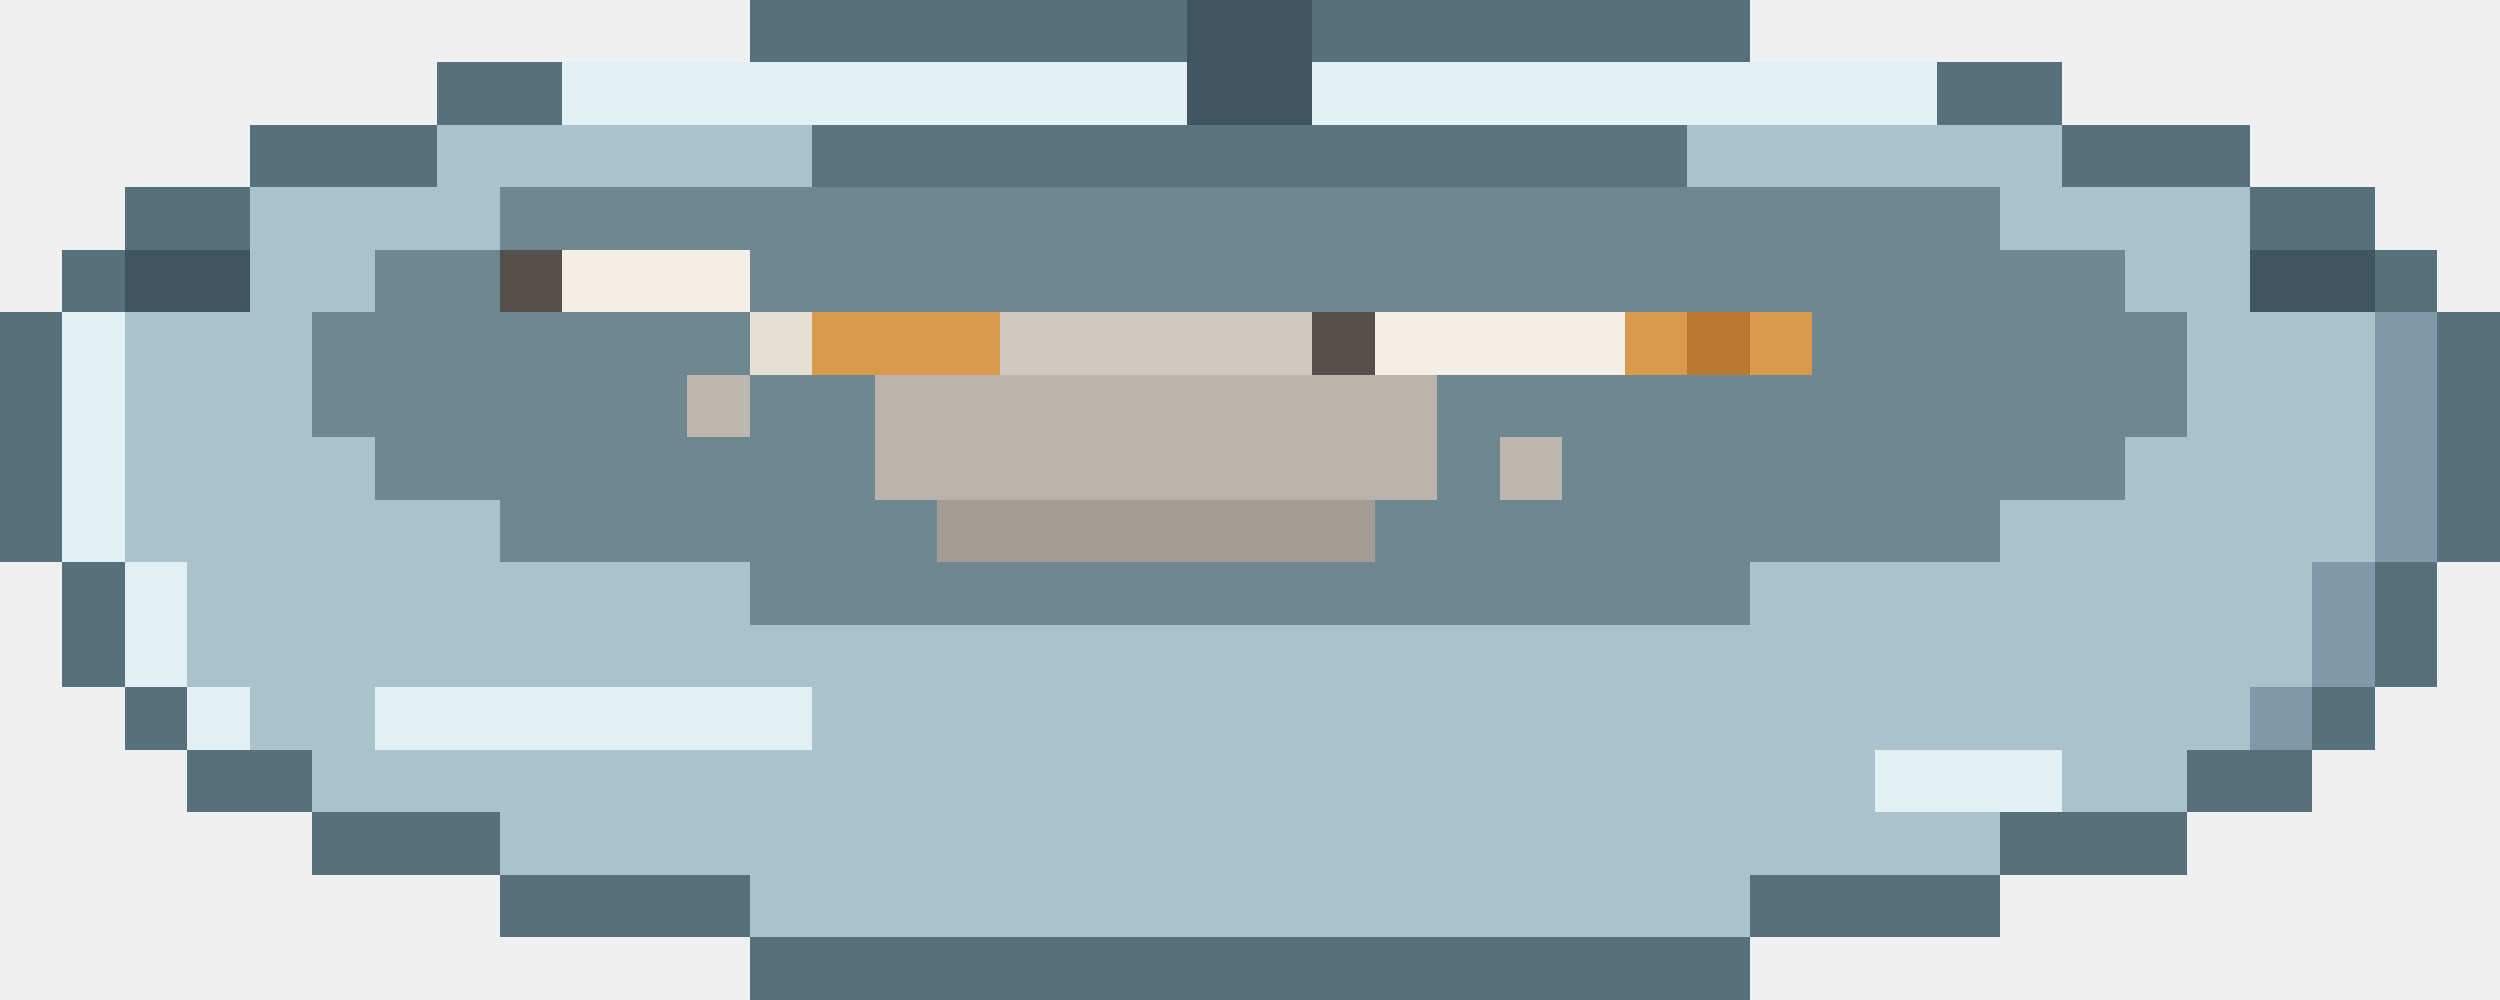
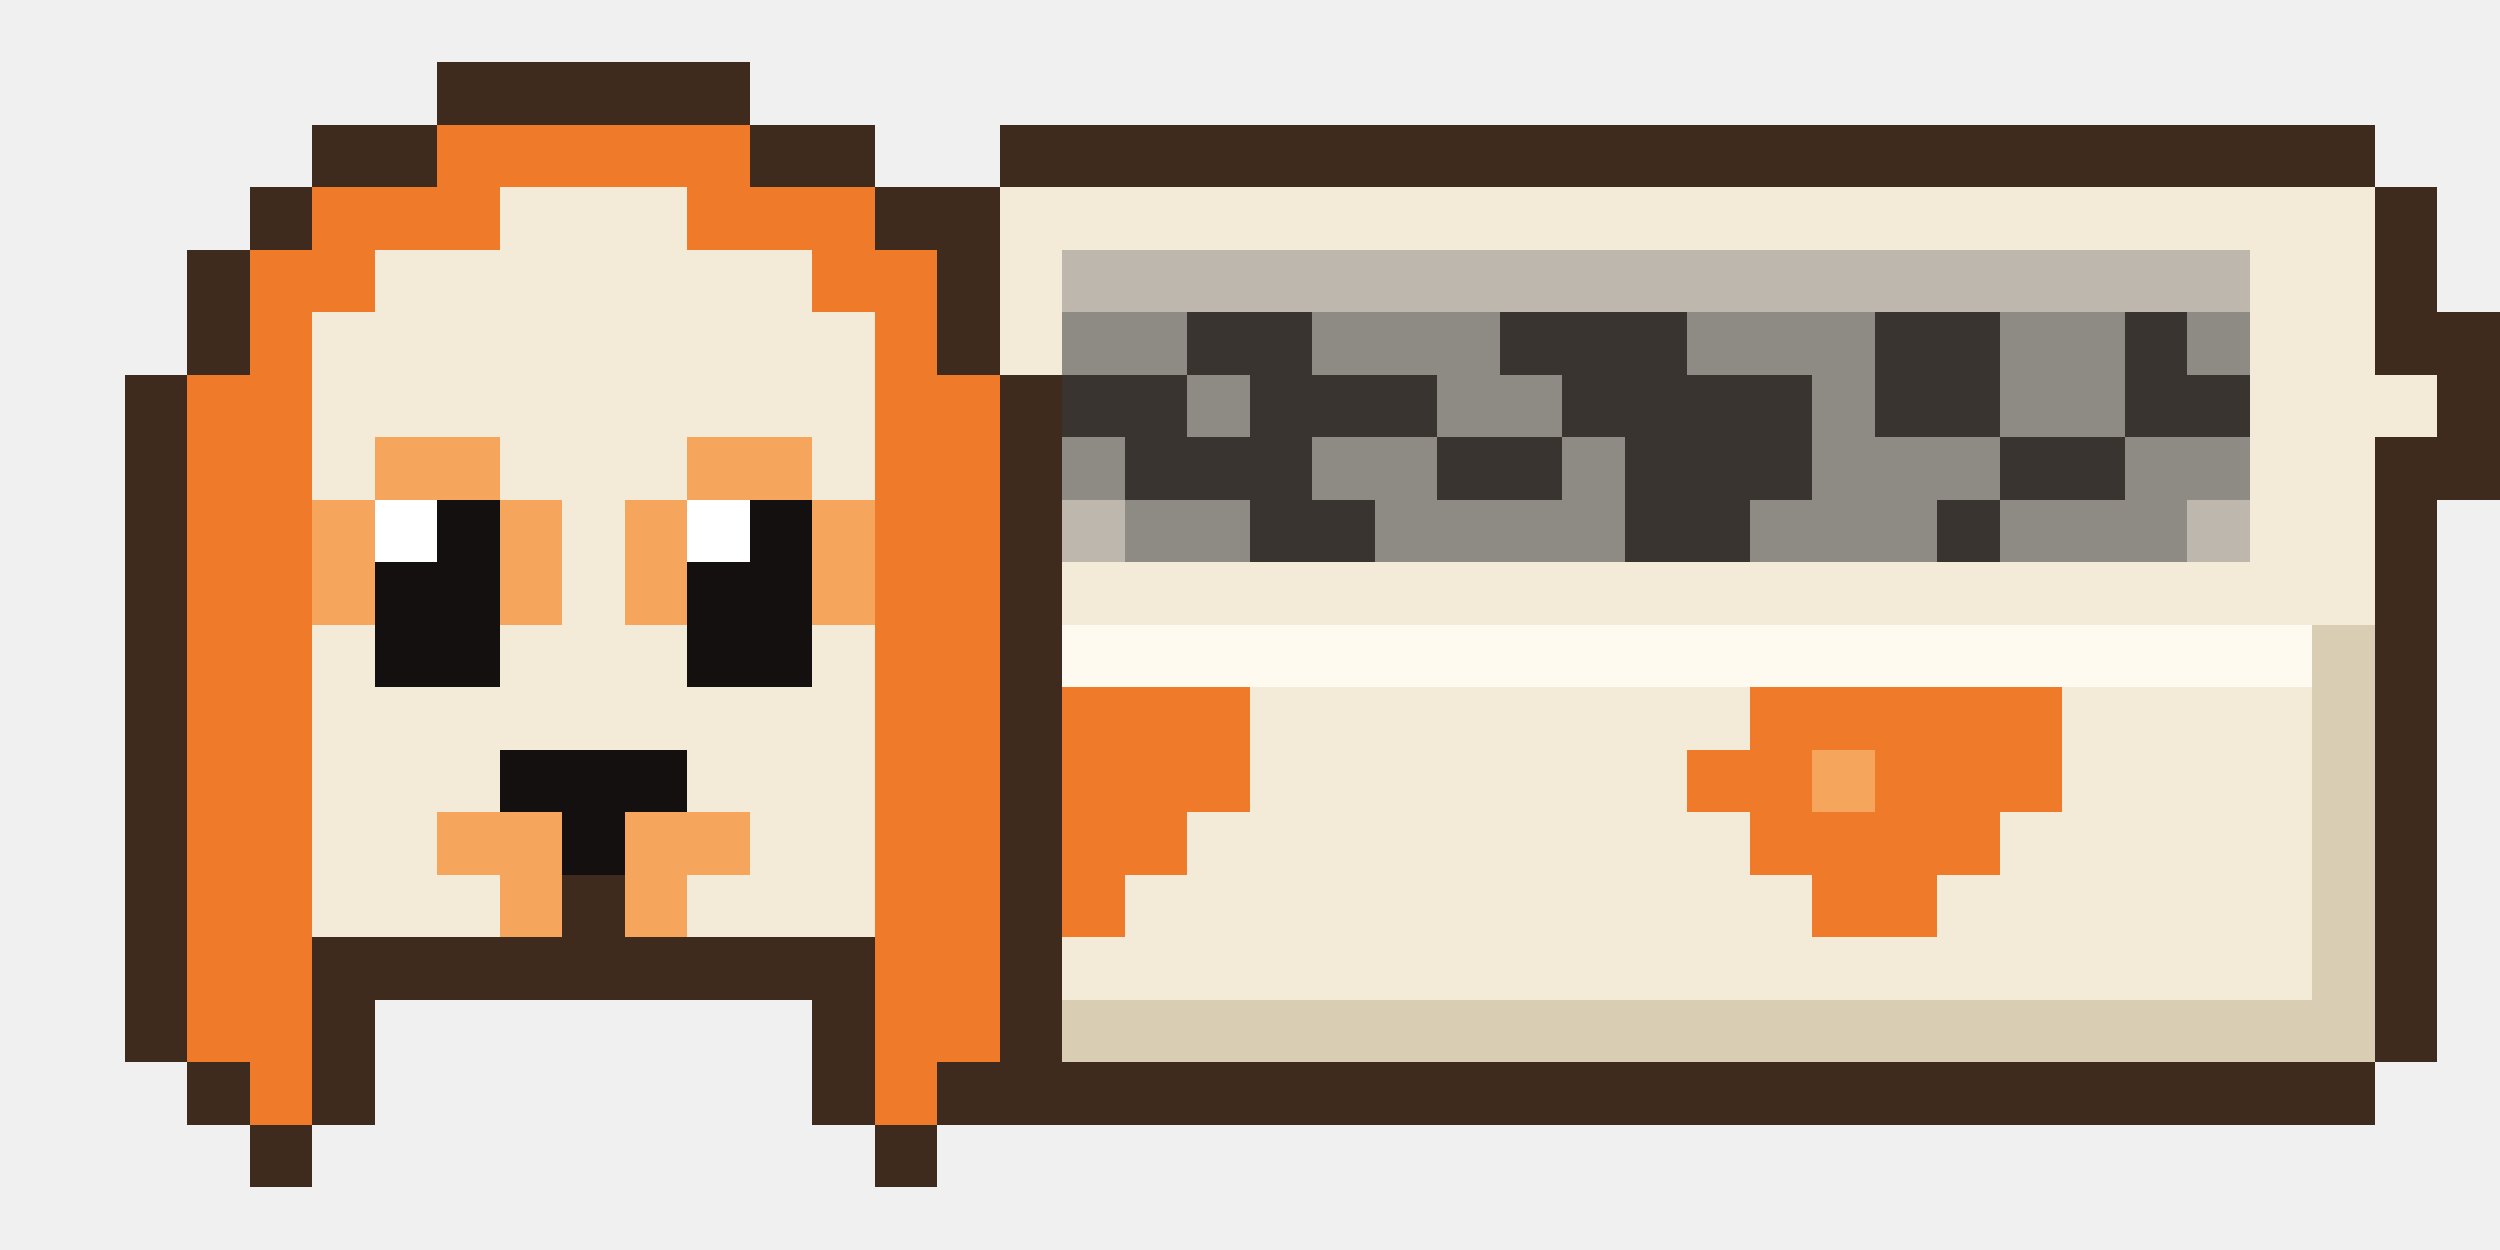
- <svg xmlns="http://www.w3.org/2000/svg" width="40" height="16" viewBox="0 0 40 16" shape-rendering="crispEdges">
-   <rect x="12" y="0" width="16" height="1" fill="#56707c" />
-   <rect x="7" y="1" width="5" height="1" fill="#56707c" />
-   <rect x="12" y="1" width="16" height="1" fill="#a9c2cc" />
-   <rect x="28" y="1" width="5" height="1" fill="#56707c" />
-   <rect x="4" y="2" width="3" height="1" fill="#56707c" />
-   <rect x="7" y="2" width="26" height="1" fill="#a9c2cc" />
-   <rect x="33" y="2" width="3" height="1" fill="#56707c" />
-   <rect x="2" y="3" width="2" height="1" fill="#56707c" />
-   <rect x="4" y="3" width="32" height="1" fill="#a9c2cc" />
-   <rect x="36" y="3" width="2" height="1" fill="#56707c" />
-   <rect x="1" y="4" width="1" height="1" fill="#56707c" />
-   <rect x="2" y="4" width="1" height="1" fill="#e2f0f4" />
-   <rect x="3" y="4" width="34" height="1" fill="#a9c2cc" />
-   <rect x="37" y="4" width="1" height="1" fill="#7f9aa6" />
-   <rect x="38" y="4" width="1" height="1" fill="#56707c" />
-   <rect x="0" y="5" width="1" height="1" fill="#56707c" />
-   <rect x="1" y="5" width="1" height="1" fill="#e2f0f4" />
-   <rect x="2" y="5" width="36" height="1" fill="#a9c2cc" />
-   <rect x="38" y="5" width="1" height="1" fill="#7f9aa6" />
-   <rect x="39" y="5" width="1" height="1" fill="#56707c" />
-   <rect x="0" y="6" width="1" height="1" fill="#56707c" />
-   <rect x="1" y="6" width="1" height="1" fill="#e2f0f4" />
-   <rect x="2" y="6" width="36" height="1" fill="#a9c2cc" />
-   <rect x="38" y="6" width="1" height="1" fill="#7f9aa6" />
-   <rect x="39" y="6" width="1" height="1" fill="#56707c" />
-   <rect x="0" y="7" width="1" height="1" fill="#56707c" />
-   <rect x="1" y="7" width="1" height="1" fill="#e2f0f4" />
-   <rect x="2" y="7" width="36" height="1" fill="#a9c2cc" />
-   <rect x="38" y="7" width="1" height="1" fill="#7f9aa6" />
-   <rect x="39" y="7" width="1" height="1" fill="#56707c" />
-   <rect x="0" y="8" width="1" height="1" fill="#56707c" />
-   <rect x="1" y="8" width="1" height="1" fill="#e2f0f4" />
-   <rect x="2" y="8" width="36" height="1" fill="#a9c2cc" />
-   <rect x="38" y="8" width="1" height="1" fill="#7f9aa6" />
-   <rect x="39" y="8" width="1" height="1" fill="#56707c" />
-   <rect x="1" y="9" width="1" height="1" fill="#56707c" />
-   <rect x="2" y="9" width="1" height="1" fill="#e2f0f4" />
-   <rect x="3" y="9" width="34" height="1" fill="#a9c2cc" />
-   <rect x="37" y="9" width="1" height="1" fill="#7f9aa6" />
-   <rect x="38" y="9" width="1" height="1" fill="#56707c" />
-   <rect x="1" y="10" width="1" height="1" fill="#56707c" />
-   <rect x="2" y="10" width="1" height="1" fill="#e2f0f4" />
-   <rect x="3" y="10" width="34" height="1" fill="#a9c2cc" />
-   <rect x="37" y="10" width="1" height="1" fill="#7f9aa6" />
-   <rect x="38" y="10" width="1" height="1" fill="#56707c" />
-   <rect x="2" y="11" width="1" height="1" fill="#56707c" />
-   <rect x="3" y="11" width="1" height="1" fill="#e2f0f4" />
-   <rect x="4" y="11" width="32" height="1" fill="#a9c2cc" />
-   <rect x="36" y="11" width="1" height="1" fill="#7f9aa6" />
-   <rect x="37" y="11" width="1" height="1" fill="#56707c" />
-   <rect x="3" y="12" width="2" height="1" fill="#56707c" />
-   <rect x="5" y="12" width="30" height="1" fill="#a9c2cc" />
-   <rect x="35" y="12" width="2" height="1" fill="#56707c" />
-   <rect x="5" y="13" width="3" height="1" fill="#56707c" />
-   <rect x="8" y="13" width="24" height="1" fill="#a9c2cc" />
-   <rect x="32" y="13" width="3" height="1" fill="#56707c" />
-   <rect x="8" y="14" width="4" height="1" fill="#56707c" />
-   <rect x="12" y="14" width="16" height="1" fill="#a9c2cc" />
-   <rect x="28" y="14" width="4" height="1" fill="#56707c" />
-   <rect x="12" y="15" width="16" height="1" fill="#56707c" />
-   <rect x="13" y="2" width="14" height="1" fill="#6e8791" />
-   <rect x="8" y="3" width="24" height="1" fill="#6e8791" />
-   <rect x="6" y="4" width="28" height="1" fill="#6e8791" />
-   <rect x="5" y="5" width="30" height="1" fill="#6e8791" />
-   <rect x="5" y="6" width="30" height="1" fill="#6e8791" />
-   <rect x="6" y="7" width="28" height="1" fill="#6e8791" />
-   <rect x="8" y="8" width="24" height="1" fill="#6e8791" />
-   <rect x="12" y="9" width="16" height="1" fill="#6e8791" />
-   <rect x="13" y="2" width="14" height="1" fill="#5b737e" />
-   <rect x="9" y="1" width="22" height="1" fill="#e2f0f4" />
-   <rect x="6" y="11" width="7" height="1" fill="#e2f0f4" />
-   <rect x="30" y="12" width="3" height="1" fill="#e2f0f4" />
-   <rect x="19" y="0" width="2" height="2" fill="#3f5560" />
-   <rect x="2" y="4" width="2" height="1" fill="#3f5560" />
-   <rect x="36" y="4" width="2" height="1" fill="#3f5560" />
-   <rect x="14" y="6" width="9" height="2" fill="#b9b3ab" />
-   <rect x="16" y="5" width="5" height="1" fill="#cfc9c1" />
-   <rect x="15" y="8" width="7" height="1" fill="#a39d95" />
-   <rect x="24" y="7" width="1" height="1" fill="#bdb7af" />
-   <rect x="11" y="6" width="1" height="1" fill="#bdb7af" />
-   <rect x="21" y="5" width="1" height="1" fill="#55504a" />
-   <rect x="22" y="5" width="4" height="1" fill="#f4efe6" />
-   <rect x="26" y="5" width="3" height="1" fill="#d99a4e" />
-   <rect x="27" y="5" width="1" height="1" fill="#b9772f" />
-   <rect x="8" y="4" width="1" height="1" fill="#55504a" />
-   <rect x="9" y="4" width="3" height="1" fill="#f4efe6" />
-   <rect x="12" y="5" width="1" height="1" fill="#e6dfd3" />
-   <rect x="13" y="5" width="3" height="1" fill="#d99a4e" />
+ <svg xmlns="http://www.w3.org/2000/svg" width="40" height="20" viewBox="0 0 40 20" shape-rendering="crispEdges">
+   <rect x="16" y="2" width="1" height="1" fill="#3f2a1e" />
+   <rect x="17" y="2" width="1" height="1" fill="#3f2a1e" />
+   <rect x="18" y="2" width="1" height="1" fill="#3f2a1e" />
+   <rect x="19" y="2" width="1" height="1" fill="#3f2a1e" />
+   <rect x="20" y="2" width="1" height="1" fill="#3f2a1e" />
+   <rect x="21" y="2" width="1" height="1" fill="#3f2a1e" />
+   <rect x="22" y="2" width="1" height="1" fill="#3f2a1e" />
+   <rect x="23" y="2" width="1" height="1" fill="#3f2a1e" />
+   <rect x="24" y="2" width="1" height="1" fill="#3f2a1e" />
+   <rect x="25" y="2" width="1" height="1" fill="#3f2a1e" />
+   <rect x="26" y="2" width="1" height="1" fill="#3f2a1e" />
+   <rect x="27" y="2" width="1" height="1" fill="#3f2a1e" />
+   <rect x="28" y="2" width="1" height="1" fill="#3f2a1e" />
+   <rect x="29" y="2" width="1" height="1" fill="#3f2a1e" />
+   <rect x="30" y="2" width="1" height="1" fill="#3f2a1e" />
+   <rect x="31" y="2" width="1" height="1" fill="#3f2a1e" />
+   <rect x="32" y="2" width="1" height="1" fill="#3f2a1e" />
+   <rect x="33" y="2" width="1" height="1" fill="#3f2a1e" />
+   <rect x="34" y="2" width="1" height="1" fill="#3f2a1e" />
+   <rect x="35" y="2" width="1" height="1" fill="#3f2a1e" />
+   <rect x="36" y="2" width="1" height="1" fill="#3f2a1e" />
+   <rect x="37" y="2" width="1" height="1" fill="#3f2a1e" />
+   <rect x="15" y="3" width="1" height="1" fill="#3f2a1e" />
+   <rect x="16" y="3" width="1" height="1" fill="#f3ead8" />
+   <rect x="17" y="3" width="1" height="1" fill="#f3ead8" />
+   <rect x="18" y="3" width="1" height="1" fill="#f3ead8" />
+   <rect x="19" y="3" width="1" height="1" fill="#f3ead8" />
+   <rect x="20" y="3" width="1" height="1" fill="#f3ead8" />
+   <rect x="21" y="3" width="1" height="1" fill="#f3ead8" />
+   <rect x="22" y="3" width="1" height="1" fill="#f3ead8" />
+   <rect x="23" y="3" width="1" height="1" fill="#f3ead8" />
+   <rect x="24" y="3" width="1" height="1" fill="#f3ead8" />
+   <rect x="25" y="3" width="1" height="1" fill="#f3ead8" />
+   <rect x="26" y="3" width="1" height="1" fill="#f3ead8" />
+   <rect x="27" y="3" width="1" height="1" fill="#f3ead8" />
+   <rect x="28" y="3" width="1" height="1" fill="#f3ead8" />
+   <rect x="29" y="3" width="1" height="1" fill="#f3ead8" />
+   <rect x="30" y="3" width="1" height="1" fill="#f3ead8" />
+   <rect x="31" y="3" width="1" height="1" fill="#f3ead8" />
+   <rect x="32" y="3" width="1" height="1" fill="#f3ead8" />
+   <rect x="33" y="3" width="1" height="1" fill="#f3ead8" />
+   <rect x="34" y="3" width="1" height="1" fill="#f3ead8" />
+   <rect x="35" y="3" width="1" height="1" fill="#f3ead8" />
+   <rect x="36" y="3" width="1" height="1" fill="#f3ead8" />
+   <rect x="37" y="3" width="1" height="1" fill="#f3ead8" />
+   <rect x="38" y="3" width="1" height="1" fill="#3f2a1e" />
+   <rect x="14" y="4" width="1" height="1" fill="#3f2a1e" />
+   <rect x="15" y="4" width="1" height="1" fill="#f3ead8" />
+   <rect x="16" y="4" width="1" height="1" fill="#f3ead8" />
+   <rect x="17" y="4" width="1" height="1" fill="#bdb7ad" />
+   <rect x="18" y="4" width="1" height="1" fill="#bdb7ad" />
+   <rect x="19" y="4" width="1" height="1" fill="#bdb7ad" />
+   <rect x="20" y="4" width="1" height="1" fill="#bdb7ad" />
+   <rect x="21" y="4" width="1" height="1" fill="#bdb7ad" />
+   <rect x="22" y="4" width="1" height="1" fill="#bdb7ad" />
+   <rect x="23" y="4" width="1" height="1" fill="#bdb7ad" />
+   <rect x="24" y="4" width="1" height="1" fill="#bdb7ad" />
+   <rect x="25" y="4" width="1" height="1" fill="#bdb7ad" />
+   <rect x="26" y="4" width="1" height="1" fill="#bdb7ad" />
+   <rect x="27" y="4" width="1" height="1" fill="#bdb7ad" />
+   <rect x="28" y="4" width="1" height="1" fill="#bdb7ad" />
+   <rect x="29" y="4" width="1" height="1" fill="#bdb7ad" />
+   <rect x="30" y="4" width="1" height="1" fill="#bdb7ad" />
+   <rect x="31" y="4" width="1" height="1" fill="#bdb7ad" />
+   <rect x="32" y="4" width="1" height="1" fill="#bdb7ad" />
+   <rect x="33" y="4" width="1" height="1" fill="#bdb7ad" />
+   <rect x="34" y="4" width="1" height="1" fill="#bdb7ad" />
+   <rect x="35" y="4" width="1" height="1" fill="#bdb7ad" />
+   <rect x="36" y="4" width="1" height="1" fill="#f3ead8" />
+   <rect x="37" y="4" width="1" height="1" fill="#f3ead8" />
+   <rect x="38" y="4" width="1" height="1" fill="#3f2a1e" />
+   <rect x="14" y="5" width="1" height="1" fill="#3f2a1e" />
+   <rect x="15" y="5" width="1" height="1" fill="#f3ead8" />
+   <rect x="16" y="5" width="1" height="1" fill="#f3ead8" />
+   <rect x="17" y="5" width="1" height="1" fill="#8e8a84" />
+   <rect x="18" y="5" width="1" height="1" fill="#8e8a84" />
+   <rect x="19" y="5" width="1" height="1" fill="#3a3430" />
+   <rect x="20" y="5" width="1" height="1" fill="#3a3430" />
+   <rect x="21" y="5" width="1" height="1" fill="#8e8a84" />
+   <rect x="22" y="5" width="1" height="1" fill="#8e8a84" />
+   <rect x="23" y="5" width="1" height="1" fill="#8e8a84" />
+   <rect x="24" y="5" width="1" height="1" fill="#3a3430" />
+   <rect x="25" y="5" width="1" height="1" fill="#3a3430" />
+   <rect x="26" y="5" width="1" height="1" fill="#3a3430" />
+   <rect x="27" y="5" width="1" height="1" fill="#8e8a84" />
+   <rect x="28" y="5" width="1" height="1" fill="#8e8a84" />
+   <rect x="29" y="5" width="1" height="1" fill="#8e8a84" />
+   <rect x="30" y="5" width="1" height="1" fill="#3a3430" />
+   <rect x="31" y="5" width="1" height="1" fill="#3a3430" />
+   <rect x="32" y="5" width="1" height="1" fill="#8e8a84" />
+   <rect x="33" y="5" width="1" height="1" fill="#8e8a84" />
+   <rect x="34" y="5" width="1" height="1" fill="#3a3430" />
+   <rect x="35" y="5" width="1" height="1" fill="#8e8a84" />
+   <rect x="36" y="5" width="1" height="1" fill="#f3ead8" />
+   <rect x="37" y="5" width="1" height="1" fill="#f3ead8" />
+   <rect x="38" y="5" width="1" height="1" fill="#3f2a1e" />
+   <rect x="39" y="5" width="1" height="1" fill="#3f2a1e" />
+   <rect x="14" y="6" width="1" height="1" fill="#3f2a1e" />
+   <rect x="15" y="6" width="1" height="1" fill="#f3ead8" />
+   <rect x="16" y="6" width="1" height="1" fill="#f3ead8" />
+   <rect x="17" y="6" width="1" height="1" fill="#3a3430" />
+   <rect x="18" y="6" width="1" height="1" fill="#3a3430" />
+   <rect x="19" y="6" width="1" height="1" fill="#8e8a84" />
+   <rect x="20" y="6" width="1" height="1" fill="#3a3430" />
+   <rect x="21" y="6" width="1" height="1" fill="#3a3430" />
+   <rect x="22" y="6" width="1" height="1" fill="#3a3430" />
+   <rect x="23" y="6" width="1" height="1" fill="#8e8a84" />
+   <rect x="24" y="6" width="1" height="1" fill="#8e8a84" />
+   <rect x="25" y="6" width="1" height="1" fill="#3a3430" />
+   <rect x="26" y="6" width="1" height="1" fill="#3a3430" />
+   <rect x="27" y="6" width="1" height="1" fill="#3a3430" />
+   <rect x="28" y="6" width="1" height="1" fill="#3a3430" />
+   <rect x="29" y="6" width="1" height="1" fill="#8e8a84" />
+   <rect x="30" y="6" width="1" height="1" fill="#3a3430" />
+   <rect x="31" y="6" width="1" height="1" fill="#3a3430" />
+   <rect x="32" y="6" width="1" height="1" fill="#8e8a84" />
+   <rect x="33" y="6" width="1" height="1" fill="#8e8a84" />
+   <rect x="34" y="6" width="1" height="1" fill="#3a3430" />
+   <rect x="35" y="6" width="1" height="1" fill="#3a3430" />
+   <rect x="36" y="6" width="1" height="1" fill="#f3ead8" />
+   <rect x="37" y="6" width="1" height="1" fill="#f3ead8" />
+   <rect x="38" y="6" width="1" height="1" fill="#f3ead8" />
+   <rect x="39" y="6" width="1" height="1" fill="#3f2a1e" />
+   <rect x="14" y="7" width="1" height="1" fill="#3f2a1e" />
+   <rect x="15" y="7" width="1" height="1" fill="#f3ead8" />
+   <rect x="16" y="7" width="1" height="1" fill="#f3ead8" />
+   <rect x="17" y="7" width="1" height="1" fill="#8e8a84" />
+   <rect x="18" y="7" width="1" height="1" fill="#3a3430" />
+   <rect x="19" y="7" width="1" height="1" fill="#3a3430" />
+   <rect x="20" y="7" width="1" height="1" fill="#3a3430" />
+   <rect x="21" y="7" width="1" height="1" fill="#8e8a84" />
+   <rect x="22" y="7" width="1" height="1" fill="#8e8a84" />
+   <rect x="23" y="7" width="1" height="1" fill="#3a3430" />
+   <rect x="24" y="7" width="1" height="1" fill="#3a3430" />
+   <rect x="25" y="7" width="1" height="1" fill="#8e8a84" />
+   <rect x="26" y="7" width="1" height="1" fill="#3a3430" />
+   <rect x="27" y="7" width="1" height="1" fill="#3a3430" />
+   <rect x="28" y="7" width="1" height="1" fill="#3a3430" />
+   <rect x="29" y="7" width="1" height="1" fill="#8e8a84" />
+   <rect x="30" y="7" width="1" height="1" fill="#8e8a84" />
+   <rect x="31" y="7" width="1" height="1" fill="#8e8a84" />
+   <rect x="32" y="7" width="1" height="1" fill="#3a3430" />
+   <rect x="33" y="7" width="1" height="1" fill="#3a3430" />
+   <rect x="34" y="7" width="1" height="1" fill="#8e8a84" />
+   <rect x="35" y="7" width="1" height="1" fill="#8e8a84" />
+   <rect x="36" y="7" width="1" height="1" fill="#f3ead8" />
+   <rect x="37" y="7" width="1" height="1" fill="#f3ead8" />
+   <rect x="38" y="7" width="1" height="1" fill="#3f2a1e" />
+   <rect x="39" y="7" width="1" height="1" fill="#3f2a1e" />
+   <rect x="14" y="8" width="1" height="1" fill="#3f2a1e" />
+   <rect x="15" y="8" width="1" height="1" fill="#f3ead8" />
+   <rect x="16" y="8" width="1" height="1" fill="#f3ead8" />
+   <rect x="17" y="8" width="1" height="1" fill="#bdb7ad" />
+   <rect x="18" y="8" width="1" height="1" fill="#8e8a84" />
+   <rect x="19" y="8" width="1" height="1" fill="#8e8a84" />
+   <rect x="20" y="8" width="1" height="1" fill="#3a3430" />
+   <rect x="21" y="8" width="1" height="1" fill="#3a3430" />
+   <rect x="22" y="8" width="1" height="1" fill="#8e8a84" />
+   <rect x="23" y="8" width="1" height="1" fill="#8e8a84" />
+   <rect x="24" y="8" width="1" height="1" fill="#8e8a84" />
+   <rect x="25" y="8" width="1" height="1" fill="#8e8a84" />
+   <rect x="26" y="8" width="1" height="1" fill="#3a3430" />
+   <rect x="27" y="8" width="1" height="1" fill="#3a3430" />
+   <rect x="28" y="8" width="1" height="1" fill="#8e8a84" />
+   <rect x="29" y="8" width="1" height="1" fill="#8e8a84" />
+   <rect x="30" y="8" width="1" height="1" fill="#8e8a84" />
+   <rect x="31" y="8" width="1" height="1" fill="#3a3430" />
+   <rect x="32" y="8" width="1" height="1" fill="#8e8a84" />
+   <rect x="33" y="8" width="1" height="1" fill="#8e8a84" />
+   <rect x="34" y="8" width="1" height="1" fill="#8e8a84" />
+   <rect x="35" y="8" width="1" height="1" fill="#bdb7ad" />
+   <rect x="36" y="8" width="1" height="1" fill="#f3ead8" />
+   <rect x="37" y="8" width="1" height="1" fill="#f3ead8" />
+   <rect x="38" y="8" width="1" height="1" fill="#3f2a1e" />
+   <rect x="13" y="9" width="1" height="1" fill="#3f2a1e" />
+   <rect x="14" y="9" width="1" height="1" fill="#f3ead8" />
+   <rect x="15" y="9" width="1" height="1" fill="#f3ead8" />
+   <rect x="16" y="9" width="1" height="1" fill="#f3ead8" />
+   <rect x="17" y="9" width="1" height="1" fill="#f3ead8" />
+   <rect x="18" y="9" width="1" height="1" fill="#f3ead8" />
+   <rect x="19" y="9" width="1" height="1" fill="#f3ead8" />
+   <rect x="20" y="9" width="1" height="1" fill="#f3ead8" />
+   <rect x="21" y="9" width="1" height="1" fill="#f3ead8" />
+   <rect x="22" y="9" width="1" height="1" fill="#f3ead8" />
+   <rect x="23" y="9" width="1" height="1" fill="#f3ead8" />
+   <rect x="24" y="9" width="1" height="1" fill="#f3ead8" />
+   <rect x="25" y="9" width="1" height="1" fill="#f3ead8" />
+   <rect x="26" y="9" width="1" height="1" fill="#f3ead8" />
+   <rect x="27" y="9" width="1" height="1" fill="#f3ead8" />
+   <rect x="28" y="9" width="1" height="1" fill="#f3ead8" />
+   <rect x="29" y="9" width="1" height="1" fill="#f3ead8" />
+   <rect x="30" y="9" width="1" height="1" fill="#f3ead8" />
+   <rect x="31" y="9" width="1" height="1" fill="#f3ead8" />
+   <rect x="32" y="9" width="1" height="1" fill="#f3ead8" />
+   <rect x="33" y="9" width="1" height="1" fill="#f3ead8" />
+   <rect x="34" y="9" width="1" height="1" fill="#f3ead8" />
+   <rect x="35" y="9" width="1" height="1" fill="#f3ead8" />
+   <rect x="36" y="9" width="1" height="1" fill="#f3ead8" />
+   <rect x="37" y="9" width="1" height="1" fill="#f3ead8" />
+   <rect x="38" y="9" width="1" height="1" fill="#3f2a1e" />
+   <rect x="13" y="10" width="1" height="1" fill="#3f2a1e" />
+   <rect x="14" y="10" width="1" height="1" fill="#fffaf0" />
+   <rect x="15" y="10" width="1" height="1" fill="#fffaf0" />
+   <rect x="16" y="10" width="1" height="1" fill="#fffaf0" />
+   <rect x="17" y="10" width="1" height="1" fill="#fffaf0" />
+   <rect x="18" y="10" width="1" height="1" fill="#fffaf0" />
+   <rect x="19" y="10" width="1" height="1" fill="#fffaf0" />
+   <rect x="20" y="10" width="1" height="1" fill="#fffaf0" />
+   <rect x="21" y="10" width="1" height="1" fill="#fffaf0" />
+   <rect x="22" y="10" width="1" height="1" fill="#fffaf0" />
+   <rect x="23" y="10" width="1" height="1" fill="#fffaf0" />
+   <rect x="24" y="10" width="1" height="1" fill="#fffaf0" />
+   <rect x="25" y="10" width="1" height="1" fill="#fffaf0" />
+   <rect x="26" y="10" width="1" height="1" fill="#fffaf0" />
+   <rect x="27" y="10" width="1" height="1" fill="#fffaf0" />
+   <rect x="28" y="10" width="1" height="1" fill="#fffaf0" />
+   <rect x="29" y="10" width="1" height="1" fill="#fffaf0" />
+   <rect x="30" y="10" width="1" height="1" fill="#fffaf0" />
+   <rect x="31" y="10" width="1" height="1" fill="#fffaf0" />
+   <rect x="32" y="10" width="1" height="1" fill="#fffaf0" />
+   <rect x="33" y="10" width="1" height="1" fill="#fffaf0" />
+   <rect x="34" y="10" width="1" height="1" fill="#fffaf0" />
+   <rect x="35" y="10" width="1" height="1" fill="#fffaf0" />
+   <rect x="36" y="10" width="1" height="1" fill="#fffaf0" />
+   <rect x="37" y="10" width="1" height="1" fill="#d9cdb4" />
+   <rect x="38" y="10" width="1" height="1" fill="#3f2a1e" />
+   <rect x="13" y="11" width="1" height="1" fill="#3f2a1e" />
+   <rect x="14" y="11" width="1" height="1" fill="#f3ead8" />
+   <rect x="15" y="11" width="1" height="1" fill="#f3ead8" />
+   <rect x="16" y="11" width="1" height="1" fill="#ee7a2a" />
+   <rect x="17" y="11" width="1" height="1" fill="#ee7a2a" />
+   <rect x="18" y="11" width="1" height="1" fill="#ee7a2a" />
+   <rect x="19" y="11" width="1" height="1" fill="#ee7a2a" />
+   <rect x="20" y="11" width="1" height="1" fill="#f3ead8" />
+   <rect x="21" y="11" width="1" height="1" fill="#f3ead8" />
+   <rect x="22" y="11" width="1" height="1" fill="#f3ead8" />
+   <rect x="23" y="11" width="1" height="1" fill="#f3ead8" />
+   <rect x="24" y="11" width="1" height="1" fill="#f3ead8" />
+   <rect x="25" y="11" width="1" height="1" fill="#f3ead8" />
+   <rect x="26" y="11" width="1" height="1" fill="#f3ead8" />
+   <rect x="27" y="11" width="1" height="1" fill="#f3ead8" />
+   <rect x="28" y="11" width="1" height="1" fill="#ee7a2a" />
+   <rect x="29" y="11" width="1" height="1" fill="#ee7a2a" />
+   <rect x="30" y="11" width="1" height="1" fill="#ee7a2a" />
+   <rect x="31" y="11" width="1" height="1" fill="#ee7a2a" />
+   <rect x="32" y="11" width="1" height="1" fill="#ee7a2a" />
+   <rect x="33" y="11" width="1" height="1" fill="#f3ead8" />
+   <rect x="34" y="11" width="1" height="1" fill="#f3ead8" />
+   <rect x="35" y="11" width="1" height="1" fill="#f3ead8" />
+   <rect x="36" y="11" width="1" height="1" fill="#f3ead8" />
+   <rect x="37" y="11" width="1" height="1" fill="#d9cdb4" />
+   <rect x="38" y="11" width="1" height="1" fill="#3f2a1e" />
+   <rect x="13" y="12" width="1" height="1" fill="#3f2a1e" />
+   <rect x="14" y="12" width="1" height="1" fill="#f3ead8" />
+   <rect x="15" y="12" width="1" height="1" fill="#ee7a2a" />
+   <rect x="16" y="12" width="1" height="1" fill="#ee7a2a" />
+   <rect x="17" y="12" width="1" height="1" fill="#ee7a2a" />
+   <rect x="18" y="12" width="1" height="1" fill="#ee7a2a" />
+   <rect x="19" y="12" width="1" height="1" fill="#ee7a2a" />
+   <rect x="20" y="12" width="1" height="1" fill="#f3ead8" />
+   <rect x="21" y="12" width="1" height="1" fill="#f3ead8" />
+   <rect x="22" y="12" width="1" height="1" fill="#f3ead8" />
+   <rect x="23" y="12" width="1" height="1" fill="#f3ead8" />
+   <rect x="24" y="12" width="1" height="1" fill="#f3ead8" />
+   <rect x="25" y="12" width="1" height="1" fill="#f3ead8" />
+   <rect x="26" y="12" width="1" height="1" fill="#f3ead8" />
+   <rect x="27" y="12" width="1" height="1" fill="#ee7a2a" />
+   <rect x="28" y="12" width="1" height="1" fill="#ee7a2a" />
+   <rect x="29" y="12" width="1" height="1" fill="#f5a65c" />
+   <rect x="30" y="12" width="1" height="1" fill="#ee7a2a" />
+   <rect x="31" y="12" width="1" height="1" fill="#ee7a2a" />
+   <rect x="32" y="12" width="1" height="1" fill="#ee7a2a" />
+   <rect x="33" y="12" width="1" height="1" fill="#f3ead8" />
+   <rect x="34" y="12" width="1" height="1" fill="#f3ead8" />
+   <rect x="35" y="12" width="1" height="1" fill="#f3ead8" />
+   <rect x="36" y="12" width="1" height="1" fill="#f3ead8" />
+   <rect x="37" y="12" width="1" height="1" fill="#d9cdb4" />
+   <rect x="38" y="12" width="1" height="1" fill="#3f2a1e" />
+   <rect x="13" y="13" width="1" height="1" fill="#3f2a1e" />
+   <rect x="14" y="13" width="1" height="1" fill="#f3ead8" />
+   <rect x="15" y="13" width="1" height="1" fill="#ee7a2a" />
+   <rect x="16" y="13" width="1" height="1" fill="#ee7a2a" />
+   <rect x="17" y="13" width="1" height="1" fill="#ee7a2a" />
+   <rect x="18" y="13" width="1" height="1" fill="#ee7a2a" />
+   <rect x="19" y="13" width="1" height="1" fill="#f3ead8" />
+   <rect x="20" y="13" width="1" height="1" fill="#f3ead8" />
+   <rect x="21" y="13" width="1" height="1" fill="#f3ead8" />
+   <rect x="22" y="13" width="1" height="1" fill="#f3ead8" />
+   <rect x="23" y="13" width="1" height="1" fill="#f3ead8" />
+   <rect x="24" y="13" width="1" height="1" fill="#f3ead8" />
+   <rect x="25" y="13" width="1" height="1" fill="#f3ead8" />
+   <rect x="26" y="13" width="1" height="1" fill="#f3ead8" />
+   <rect x="27" y="13" width="1" height="1" fill="#f3ead8" />
+   <rect x="28" y="13" width="1" height="1" fill="#ee7a2a" />
+   <rect x="29" y="13" width="1" height="1" fill="#ee7a2a" />
+   <rect x="30" y="13" width="1" height="1" fill="#ee7a2a" />
+   <rect x="31" y="13" width="1" height="1" fill="#ee7a2a" />
+   <rect x="32" y="13" width="1" height="1" fill="#f3ead8" />
+   <rect x="33" y="13" width="1" height="1" fill="#f3ead8" />
+   <rect x="34" y="13" width="1" height="1" fill="#f3ead8" />
+   <rect x="35" y="13" width="1" height="1" fill="#f3ead8" />
+   <rect x="36" y="13" width="1" height="1" fill="#f3ead8" />
+   <rect x="37" y="13" width="1" height="1" fill="#d9cdb4" />
+   <rect x="38" y="13" width="1" height="1" fill="#3f2a1e" />
+   <rect x="13" y="14" width="1" height="1" fill="#3f2a1e" />
+   <rect x="14" y="14" width="1" height="1" fill="#f3ead8" />
+   <rect x="15" y="14" width="1" height="1" fill="#f3ead8" />
+   <rect x="16" y="14" width="1" height="1" fill="#ee7a2a" />
+   <rect x="17" y="14" width="1" height="1" fill="#ee7a2a" />
+   <rect x="18" y="14" width="1" height="1" fill="#f3ead8" />
+   <rect x="19" y="14" width="1" height="1" fill="#f3ead8" />
+   <rect x="20" y="14" width="1" height="1" fill="#f3ead8" />
+   <rect x="21" y="14" width="1" height="1" fill="#f3ead8" />
+   <rect x="22" y="14" width="1" height="1" fill="#f3ead8" />
+   <rect x="23" y="14" width="1" height="1" fill="#f3ead8" />
+   <rect x="24" y="14" width="1" height="1" fill="#f3ead8" />
+   <rect x="25" y="14" width="1" height="1" fill="#f3ead8" />
+   <rect x="26" y="14" width="1" height="1" fill="#f3ead8" />
+   <rect x="27" y="14" width="1" height="1" fill="#f3ead8" />
+   <rect x="28" y="14" width="1" height="1" fill="#f3ead8" />
+   <rect x="29" y="14" width="1" height="1" fill="#ee7a2a" />
+   <rect x="30" y="14" width="1" height="1" fill="#ee7a2a" />
+   <rect x="31" y="14" width="1" height="1" fill="#f3ead8" />
+   <rect x="32" y="14" width="1" height="1" fill="#f3ead8" />
+   <rect x="33" y="14" width="1" height="1" fill="#f3ead8" />
+   <rect x="34" y="14" width="1" height="1" fill="#f3ead8" />
+   <rect x="35" y="14" width="1" height="1" fill="#f3ead8" />
+   <rect x="36" y="14" width="1" height="1" fill="#f3ead8" />
+   <rect x="37" y="14" width="1" height="1" fill="#d9cdb4" />
+   <rect x="38" y="14" width="1" height="1" fill="#3f2a1e" />
+   <rect x="13" y="15" width="1" height="1" fill="#3f2a1e" />
+   <rect x="14" y="15" width="1" height="1" fill="#f3ead8" />
+   <rect x="15" y="15" width="1" height="1" fill="#f3ead8" />
+   <rect x="16" y="15" width="1" height="1" fill="#f3ead8" />
+   <rect x="17" y="15" width="1" height="1" fill="#f3ead8" />
+   <rect x="18" y="15" width="1" height="1" fill="#f3ead8" />
+   <rect x="19" y="15" width="1" height="1" fill="#f3ead8" />
+   <rect x="20" y="15" width="1" height="1" fill="#f3ead8" />
+   <rect x="21" y="15" width="1" height="1" fill="#f3ead8" />
+   <rect x="22" y="15" width="1" height="1" fill="#f3ead8" />
+   <rect x="23" y="15" width="1" height="1" fill="#f3ead8" />
+   <rect x="24" y="15" width="1" height="1" fill="#f3ead8" />
+   <rect x="25" y="15" width="1" height="1" fill="#f3ead8" />
+   <rect x="26" y="15" width="1" height="1" fill="#f3ead8" />
+   <rect x="27" y="15" width="1" height="1" fill="#f3ead8" />
+   <rect x="28" y="15" width="1" height="1" fill="#f3ead8" />
+   <rect x="29" y="15" width="1" height="1" fill="#f3ead8" />
+   <rect x="30" y="15" width="1" height="1" fill="#f3ead8" />
+   <rect x="31" y="15" width="1" height="1" fill="#f3ead8" />
+   <rect x="32" y="15" width="1" height="1" fill="#f3ead8" />
+   <rect x="33" y="15" width="1" height="1" fill="#f3ead8" />
+   <rect x="34" y="15" width="1" height="1" fill="#f3ead8" />
+   <rect x="35" y="15" width="1" height="1" fill="#f3ead8" />
+   <rect x="36" y="15" width="1" height="1" fill="#f3ead8" />
+   <rect x="37" y="15" width="1" height="1" fill="#d9cdb4" />
+   <rect x="38" y="15" width="1" height="1" fill="#3f2a1e" />
+   <rect x="13" y="16" width="1" height="1" fill="#3f2a1e" />
+   <rect x="14" y="16" width="1" height="1" fill="#d9cdb4" />
+   <rect x="15" y="16" width="1" height="1" fill="#d9cdb4" />
+   <rect x="16" y="16" width="1" height="1" fill="#d9cdb4" />
+   <rect x="17" y="16" width="1" height="1" fill="#d9cdb4" />
+   <rect x="18" y="16" width="1" height="1" fill="#d9cdb4" />
+   <rect x="19" y="16" width="1" height="1" fill="#d9cdb4" />
+   <rect x="20" y="16" width="1" height="1" fill="#d9cdb4" />
+   <rect x="21" y="16" width="1" height="1" fill="#d9cdb4" />
+   <rect x="22" y="16" width="1" height="1" fill="#d9cdb4" />
+   <rect x="23" y="16" width="1" height="1" fill="#d9cdb4" />
+   <rect x="24" y="16" width="1" height="1" fill="#d9cdb4" />
+   <rect x="25" y="16" width="1" height="1" fill="#d9cdb4" />
+   <rect x="26" y="16" width="1" height="1" fill="#d9cdb4" />
+   <rect x="27" y="16" width="1" height="1" fill="#d9cdb4" />
+   <rect x="28" y="16" width="1" height="1" fill="#d9cdb4" />
+   <rect x="29" y="16" width="1" height="1" fill="#d9cdb4" />
+   <rect x="30" y="16" width="1" height="1" fill="#d9cdb4" />
+   <rect x="31" y="16" width="1" height="1" fill="#d9cdb4" />
+   <rect x="32" y="16" width="1" height="1" fill="#d9cdb4" />
+   <rect x="33" y="16" width="1" height="1" fill="#d9cdb4" />
+   <rect x="34" y="16" width="1" height="1" fill="#d9cdb4" />
+   <rect x="35" y="16" width="1" height="1" fill="#d9cdb4" />
+   <rect x="36" y="16" width="1" height="1" fill="#d9cdb4" />
+   <rect x="37" y="16" width="1" height="1" fill="#d9cdb4" />
+   <rect x="38" y="16" width="1" height="1" fill="#3f2a1e" />
+   <rect x="14" y="17" width="1" height="1" fill="#3f2a1e" />
+   <rect x="15" y="17" width="1" height="1" fill="#3f2a1e" />
+   <rect x="16" y="17" width="1" height="1" fill="#3f2a1e" />
+   <rect x="17" y="17" width="1" height="1" fill="#3f2a1e" />
+   <rect x="18" y="17" width="1" height="1" fill="#3f2a1e" />
+   <rect x="19" y="17" width="1" height="1" fill="#3f2a1e" />
+   <rect x="20" y="17" width="1" height="1" fill="#3f2a1e" />
+   <rect x="21" y="17" width="1" height="1" fill="#3f2a1e" />
+   <rect x="22" y="17" width="1" height="1" fill="#3f2a1e" />
+   <rect x="23" y="17" width="1" height="1" fill="#3f2a1e" />
+   <rect x="24" y="17" width="1" height="1" fill="#3f2a1e" />
+   <rect x="25" y="17" width="1" height="1" fill="#3f2a1e" />
+   <rect x="26" y="17" width="1" height="1" fill="#3f2a1e" />
+   <rect x="27" y="17" width="1" height="1" fill="#3f2a1e" />
+   <rect x="28" y="17" width="1" height="1" fill="#3f2a1e" />
+   <rect x="29" y="17" width="1" height="1" fill="#3f2a1e" />
+   <rect x="30" y="17" width="1" height="1" fill="#3f2a1e" />
+   <rect x="31" y="17" width="1" height="1" fill="#3f2a1e" />
+   <rect x="32" y="17" width="1" height="1" fill="#3f2a1e" />
+   <rect x="33" y="17" width="1" height="1" fill="#3f2a1e" />
+   <rect x="34" y="17" width="1" height="1" fill="#3f2a1e" />
+   <rect x="35" y="17" width="1" height="1" fill="#3f2a1e" />
+   <rect x="36" y="17" width="1" height="1" fill="#3f2a1e" />
+   <rect x="37" y="17" width="1" height="1" fill="#3f2a1e" />
+   <g transform="translate(2 0)">
+     <rect x="5" y="1" width="1" height="1" fill="#3f2a1e" />
+     <rect x="6" y="1" width="1" height="1" fill="#3f2a1e" />
+     <rect x="7" y="1" width="1" height="1" fill="#3f2a1e" />
+     <rect x="8" y="1" width="1" height="1" fill="#3f2a1e" />
+     <rect x="9" y="1" width="1" height="1" fill="#3f2a1e" />
+     <rect x="3" y="2" width="1" height="1" fill="#3f2a1e" />
+     <rect x="4" y="2" width="1" height="1" fill="#3f2a1e" />
+     <rect x="5" y="2" width="1" height="1" fill="#ee7a2a" />
+     <rect x="6" y="2" width="1" height="1" fill="#ee7a2a" />
+     <rect x="7" y="2" width="1" height="1" fill="#ee7a2a" />
+     <rect x="8" y="2" width="1" height="1" fill="#ee7a2a" />
+     <rect x="9" y="2" width="1" height="1" fill="#ee7a2a" />
+     <rect x="10" y="2" width="1" height="1" fill="#3f2a1e" />
+     <rect x="11" y="2" width="1" height="1" fill="#3f2a1e" />
+     <rect x="2" y="3" width="1" height="1" fill="#3f2a1e" />
+     <rect x="3" y="3" width="1" height="1" fill="#ee7a2a" />
+     <rect x="4" y="3" width="1" height="1" fill="#ee7a2a" />
+     <rect x="5" y="3" width="1" height="1" fill="#ee7a2a" />
+     <rect x="6" y="3" width="1" height="1" fill="#f3ead8" />
+     <rect x="7" y="3" width="1" height="1" fill="#f3ead8" />
+     <rect x="8" y="3" width="1" height="1" fill="#f3ead8" />
+     <rect x="9" y="3" width="1" height="1" fill="#ee7a2a" />
+     <rect x="10" y="3" width="1" height="1" fill="#ee7a2a" />
+     <rect x="11" y="3" width="1" height="1" fill="#ee7a2a" />
+     <rect x="12" y="3" width="1" height="1" fill="#3f2a1e" />
+     <rect x="1" y="4" width="1" height="1" fill="#3f2a1e" />
+     <rect x="2" y="4" width="1" height="1" fill="#ee7a2a" />
+     <rect x="3" y="4" width="1" height="1" fill="#ee7a2a" />
+     <rect x="4" y="4" width="1" height="1" fill="#f3ead8" />
+     <rect x="5" y="4" width="1" height="1" fill="#f3ead8" />
+     <rect x="6" y="4" width="1" height="1" fill="#f3ead8" />
+     <rect x="7" y="4" width="1" height="1" fill="#f3ead8" />
+     <rect x="8" y="4" width="1" height="1" fill="#f3ead8" />
+     <rect x="9" y="4" width="1" height="1" fill="#f3ead8" />
+     <rect x="10" y="4" width="1" height="1" fill="#f3ead8" />
+     <rect x="11" y="4" width="1" height="1" fill="#ee7a2a" />
+     <rect x="12" y="4" width="1" height="1" fill="#ee7a2a" />
+     <rect x="13" y="4" width="1" height="1" fill="#3f2a1e" />
+     <rect x="1" y="5" width="1" height="1" fill="#3f2a1e" />
+     <rect x="2" y="5" width="1" height="1" fill="#ee7a2a" />
+     <rect x="3" y="5" width="1" height="1" fill="#f3ead8" />
+     <rect x="4" y="5" width="1" height="1" fill="#f3ead8" />
+     <rect x="5" y="5" width="1" height="1" fill="#f3ead8" />
+     <rect x="6" y="5" width="1" height="1" fill="#f3ead8" />
+     <rect x="7" y="5" width="1" height="1" fill="#f3ead8" />
+     <rect x="8" y="5" width="1" height="1" fill="#f3ead8" />
+     <rect x="9" y="5" width="1" height="1" fill="#f3ead8" />
+     <rect x="10" y="5" width="1" height="1" fill="#f3ead8" />
+     <rect x="11" y="5" width="1" height="1" fill="#f3ead8" />
+     <rect x="12" y="5" width="1" height="1" fill="#ee7a2a" />
+     <rect x="13" y="5" width="1" height="1" fill="#3f2a1e" />
+     <rect x="0" y="6" width="1" height="1" fill="#3f2a1e" />
+     <rect x="1" y="6" width="1" height="1" fill="#ee7a2a" />
+     <rect x="2" y="6" width="1" height="1" fill="#ee7a2a" />
+     <rect x="3" y="6" width="1" height="1" fill="#f3ead8" />
+     <rect x="4" y="6" width="1" height="1" fill="#f3ead8" />
+     <rect x="5" y="6" width="1" height="1" fill="#f3ead8" />
+     <rect x="6" y="6" width="1" height="1" fill="#f3ead8" />
+     <rect x="7" y="6" width="1" height="1" fill="#f3ead8" />
+     <rect x="8" y="6" width="1" height="1" fill="#f3ead8" />
+     <rect x="9" y="6" width="1" height="1" fill="#f3ead8" />
+     <rect x="10" y="6" width="1" height="1" fill="#f3ead8" />
+     <rect x="11" y="6" width="1" height="1" fill="#f3ead8" />
+     <rect x="12" y="6" width="1" height="1" fill="#ee7a2a" />
+     <rect x="13" y="6" width="1" height="1" fill="#ee7a2a" />
+     <rect x="14" y="6" width="1" height="1" fill="#3f2a1e" />
+     <rect x="0" y="7" width="1" height="1" fill="#3f2a1e" />
+     <rect x="1" y="7" width="1" height="1" fill="#ee7a2a" />
+     <rect x="2" y="7" width="1" height="1" fill="#ee7a2a" />
+     <rect x="3" y="7" width="1" height="1" fill="#f3ead8" />
+     <rect x="4" y="7" width="1" height="1" fill="#f5a65c" />
+     <rect x="5" y="7" width="1" height="1" fill="#f5a65c" />
+     <rect x="6" y="7" width="1" height="1" fill="#f3ead8" />
+     <rect x="7" y="7" width="1" height="1" fill="#f3ead8" />
+     <rect x="8" y="7" width="1" height="1" fill="#f3ead8" />
+     <rect x="9" y="7" width="1" height="1" fill="#f5a65c" />
+     <rect x="10" y="7" width="1" height="1" fill="#f5a65c" />
+     <rect x="11" y="7" width="1" height="1" fill="#f3ead8" />
+     <rect x="12" y="7" width="1" height="1" fill="#ee7a2a" />
+     <rect x="13" y="7" width="1" height="1" fill="#ee7a2a" />
+     <rect x="14" y="7" width="1" height="1" fill="#3f2a1e" />
+     <rect x="0" y="8" width="1" height="1" fill="#3f2a1e" />
+     <rect x="1" y="8" width="1" height="1" fill="#ee7a2a" />
+     <rect x="2" y="8" width="1" height="1" fill="#ee7a2a" />
+     <rect x="3" y="8" width="1" height="1" fill="#f5a65c" />
+     <rect x="4" y="8" width="1" height="1" fill="#ffffff" />
+     <rect x="5" y="8" width="1" height="1" fill="#141010" />
+     <rect x="6" y="8" width="1" height="1" fill="#f5a65c" />
+     <rect x="7" y="8" width="1" height="1" fill="#f3ead8" />
+     <rect x="8" y="8" width="1" height="1" fill="#f5a65c" />
+     <rect x="9" y="8" width="1" height="1" fill="#ffffff" />
+     <rect x="10" y="8" width="1" height="1" fill="#141010" />
+     <rect x="11" y="8" width="1" height="1" fill="#f5a65c" />
+     <rect x="12" y="8" width="1" height="1" fill="#ee7a2a" />
+     <rect x="13" y="8" width="1" height="1" fill="#ee7a2a" />
+     <rect x="14" y="8" width="1" height="1" fill="#3f2a1e" />
+     <rect x="0" y="9" width="1" height="1" fill="#3f2a1e" />
+     <rect x="1" y="9" width="1" height="1" fill="#ee7a2a" />
+     <rect x="2" y="9" width="1" height="1" fill="#ee7a2a" />
+     <rect x="3" y="9" width="1" height="1" fill="#f5a65c" />
+     <rect x="4" y="9" width="1" height="1" fill="#141010" />
+     <rect x="5" y="9" width="1" height="1" fill="#141010" />
+     <rect x="6" y="9" width="1" height="1" fill="#f5a65c" />
+     <rect x="7" y="9" width="1" height="1" fill="#f3ead8" />
+     <rect x="8" y="9" width="1" height="1" fill="#f5a65c" />
+     <rect x="9" y="9" width="1" height="1" fill="#141010" />
+     <rect x="10" y="9" width="1" height="1" fill="#141010" />
+     <rect x="11" y="9" width="1" height="1" fill="#f5a65c" />
+     <rect x="12" y="9" width="1" height="1" fill="#ee7a2a" />
+     <rect x="13" y="9" width="1" height="1" fill="#ee7a2a" />
+     <rect x="14" y="9" width="1" height="1" fill="#3f2a1e" />
+     <rect x="0" y="10" width="1" height="1" fill="#3f2a1e" />
+     <rect x="1" y="10" width="1" height="1" fill="#ee7a2a" />
+     <rect x="2" y="10" width="1" height="1" fill="#ee7a2a" />
+     <rect x="3" y="10" width="1" height="1" fill="#f3ead8" />
+     <rect x="4" y="10" width="1" height="1" fill="#141010" />
+     <rect x="5" y="10" width="1" height="1" fill="#141010" />
+     <rect x="6" y="10" width="1" height="1" fill="#f3ead8" />
+     <rect x="7" y="10" width="1" height="1" fill="#f3ead8" />
+     <rect x="8" y="10" width="1" height="1" fill="#f3ead8" />
+     <rect x="9" y="10" width="1" height="1" fill="#141010" />
+     <rect x="10" y="10" width="1" height="1" fill="#141010" />
+     <rect x="11" y="10" width="1" height="1" fill="#f3ead8" />
+     <rect x="12" y="10" width="1" height="1" fill="#ee7a2a" />
+     <rect x="13" y="10" width="1" height="1" fill="#ee7a2a" />
+     <rect x="14" y="10" width="1" height="1" fill="#3f2a1e" />
+     <rect x="0" y="11" width="1" height="1" fill="#3f2a1e" />
+     <rect x="1" y="11" width="1" height="1" fill="#ee7a2a" />
+     <rect x="2" y="11" width="1" height="1" fill="#ee7a2a" />
+     <rect x="3" y="11" width="1" height="1" fill="#f3ead8" />
+     <rect x="4" y="11" width="1" height="1" fill="#f3ead8" />
+     <rect x="5" y="11" width="1" height="1" fill="#f3ead8" />
+     <rect x="6" y="11" width="1" height="1" fill="#f3ead8" />
+     <rect x="7" y="11" width="1" height="1" fill="#f3ead8" />
+     <rect x="8" y="11" width="1" height="1" fill="#f3ead8" />
+     <rect x="9" y="11" width="1" height="1" fill="#f3ead8" />
+     <rect x="10" y="11" width="1" height="1" fill="#f3ead8" />
+     <rect x="11" y="11" width="1" height="1" fill="#f3ead8" />
+     <rect x="12" y="11" width="1" height="1" fill="#ee7a2a" />
+     <rect x="13" y="11" width="1" height="1" fill="#ee7a2a" />
+     <rect x="14" y="11" width="1" height="1" fill="#3f2a1e" />
+     <rect x="0" y="12" width="1" height="1" fill="#3f2a1e" />
+     <rect x="1" y="12" width="1" height="1" fill="#ee7a2a" />
+     <rect x="2" y="12" width="1" height="1" fill="#ee7a2a" />
+     <rect x="3" y="12" width="1" height="1" fill="#f3ead8" />
+     <rect x="4" y="12" width="1" height="1" fill="#f3ead8" />
+     <rect x="5" y="12" width="1" height="1" fill="#f3ead8" />
+     <rect x="6" y="12" width="1" height="1" fill="#141010" />
+     <rect x="7" y="12" width="1" height="1" fill="#141010" />
+     <rect x="8" y="12" width="1" height="1" fill="#141010" />
+     <rect x="9" y="12" width="1" height="1" fill="#f3ead8" />
+     <rect x="10" y="12" width="1" height="1" fill="#f3ead8" />
+     <rect x="11" y="12" width="1" height="1" fill="#f3ead8" />
+     <rect x="12" y="12" width="1" height="1" fill="#ee7a2a" />
+     <rect x="13" y="12" width="1" height="1" fill="#ee7a2a" />
+     <rect x="14" y="12" width="1" height="1" fill="#3f2a1e" />
+     <rect x="0" y="13" width="1" height="1" fill="#3f2a1e" />
+     <rect x="1" y="13" width="1" height="1" fill="#ee7a2a" />
+     <rect x="2" y="13" width="1" height="1" fill="#ee7a2a" />
+     <rect x="3" y="13" width="1" height="1" fill="#f3ead8" />
+     <rect x="4" y="13" width="1" height="1" fill="#f3ead8" />
+     <rect x="5" y="13" width="1" height="1" fill="#f5a65c" />
+     <rect x="6" y="13" width="1" height="1" fill="#f5a65c" />
+     <rect x="7" y="13" width="1" height="1" fill="#141010" />
+     <rect x="8" y="13" width="1" height="1" fill="#f5a65c" />
+     <rect x="9" y="13" width="1" height="1" fill="#f5a65c" />
+     <rect x="10" y="13" width="1" height="1" fill="#f3ead8" />
+     <rect x="11" y="13" width="1" height="1" fill="#f3ead8" />
+     <rect x="12" y="13" width="1" height="1" fill="#ee7a2a" />
+     <rect x="13" y="13" width="1" height="1" fill="#ee7a2a" />
+     <rect x="14" y="13" width="1" height="1" fill="#3f2a1e" />
+     <rect x="0" y="14" width="1" height="1" fill="#3f2a1e" />
+     <rect x="1" y="14" width="1" height="1" fill="#ee7a2a" />
+     <rect x="2" y="14" width="1" height="1" fill="#ee7a2a" />
+     <rect x="3" y="14" width="1" height="1" fill="#f3ead8" />
+     <rect x="4" y="14" width="1" height="1" fill="#f3ead8" />
+     <rect x="5" y="14" width="1" height="1" fill="#f3ead8" />
+     <rect x="6" y="14" width="1" height="1" fill="#f5a65c" />
+     <rect x="7" y="14" width="1" height="1" fill="#3f2a1e" />
+     <rect x="8" y="14" width="1" height="1" fill="#f5a65c" />
+     <rect x="9" y="14" width="1" height="1" fill="#f3ead8" />
+     <rect x="10" y="14" width="1" height="1" fill="#f3ead8" />
+     <rect x="11" y="14" width="1" height="1" fill="#f3ead8" />
+     <rect x="12" y="14" width="1" height="1" fill="#ee7a2a" />
+     <rect x="13" y="14" width="1" height="1" fill="#ee7a2a" />
+     <rect x="14" y="14" width="1" height="1" fill="#3f2a1e" />
+     <rect x="0" y="15" width="1" height="1" fill="#3f2a1e" />
+     <rect x="1" y="15" width="1" height="1" fill="#ee7a2a" />
+     <rect x="2" y="15" width="1" height="1" fill="#ee7a2a" />
+     <rect x="3" y="15" width="1" height="1" fill="#3f2a1e" />
+     <rect x="4" y="15" width="1" height="1" fill="#3f2a1e" />
+     <rect x="5" y="15" width="1" height="1" fill="#3f2a1e" />
+     <rect x="6" y="15" width="1" height="1" fill="#3f2a1e" />
+     <rect x="7" y="15" width="1" height="1" fill="#3f2a1e" />
+     <rect x="8" y="15" width="1" height="1" fill="#3f2a1e" />
+     <rect x="9" y="15" width="1" height="1" fill="#3f2a1e" />
+     <rect x="10" y="15" width="1" height="1" fill="#3f2a1e" />
+     <rect x="11" y="15" width="1" height="1" fill="#3f2a1e" />
+     <rect x="12" y="15" width="1" height="1" fill="#ee7a2a" />
+     <rect x="13" y="15" width="1" height="1" fill="#ee7a2a" />
+     <rect x="14" y="15" width="1" height="1" fill="#3f2a1e" />
+     <rect x="0" y="16" width="1" height="1" fill="#3f2a1e" />
+     <rect x="1" y="16" width="1" height="1" fill="#ee7a2a" />
+     <rect x="2" y="16" width="1" height="1" fill="#ee7a2a" />
+     <rect x="3" y="16" width="1" height="1" fill="#3f2a1e" />
+     <rect x="11" y="16" width="1" height="1" fill="#3f2a1e" />
+     <rect x="12" y="16" width="1" height="1" fill="#ee7a2a" />
+     <rect x="13" y="16" width="1" height="1" fill="#ee7a2a" />
+     <rect x="14" y="16" width="1" height="1" fill="#3f2a1e" />
+     <rect x="1" y="17" width="1" height="1" fill="#3f2a1e" />
+     <rect x="2" y="17" width="1" height="1" fill="#ee7a2a" />
+     <rect x="3" y="17" width="1" height="1" fill="#3f2a1e" />
+     <rect x="11" y="17" width="1" height="1" fill="#3f2a1e" />
+     <rect x="12" y="17" width="1" height="1" fill="#ee7a2a" />
+     <rect x="13" y="17" width="1" height="1" fill="#3f2a1e" />
+     <rect x="2" y="18" width="1" height="1" fill="#3f2a1e" />
+     <rect x="12" y="18" width="1" height="1" fill="#3f2a1e" />
+   </g>
</svg>
